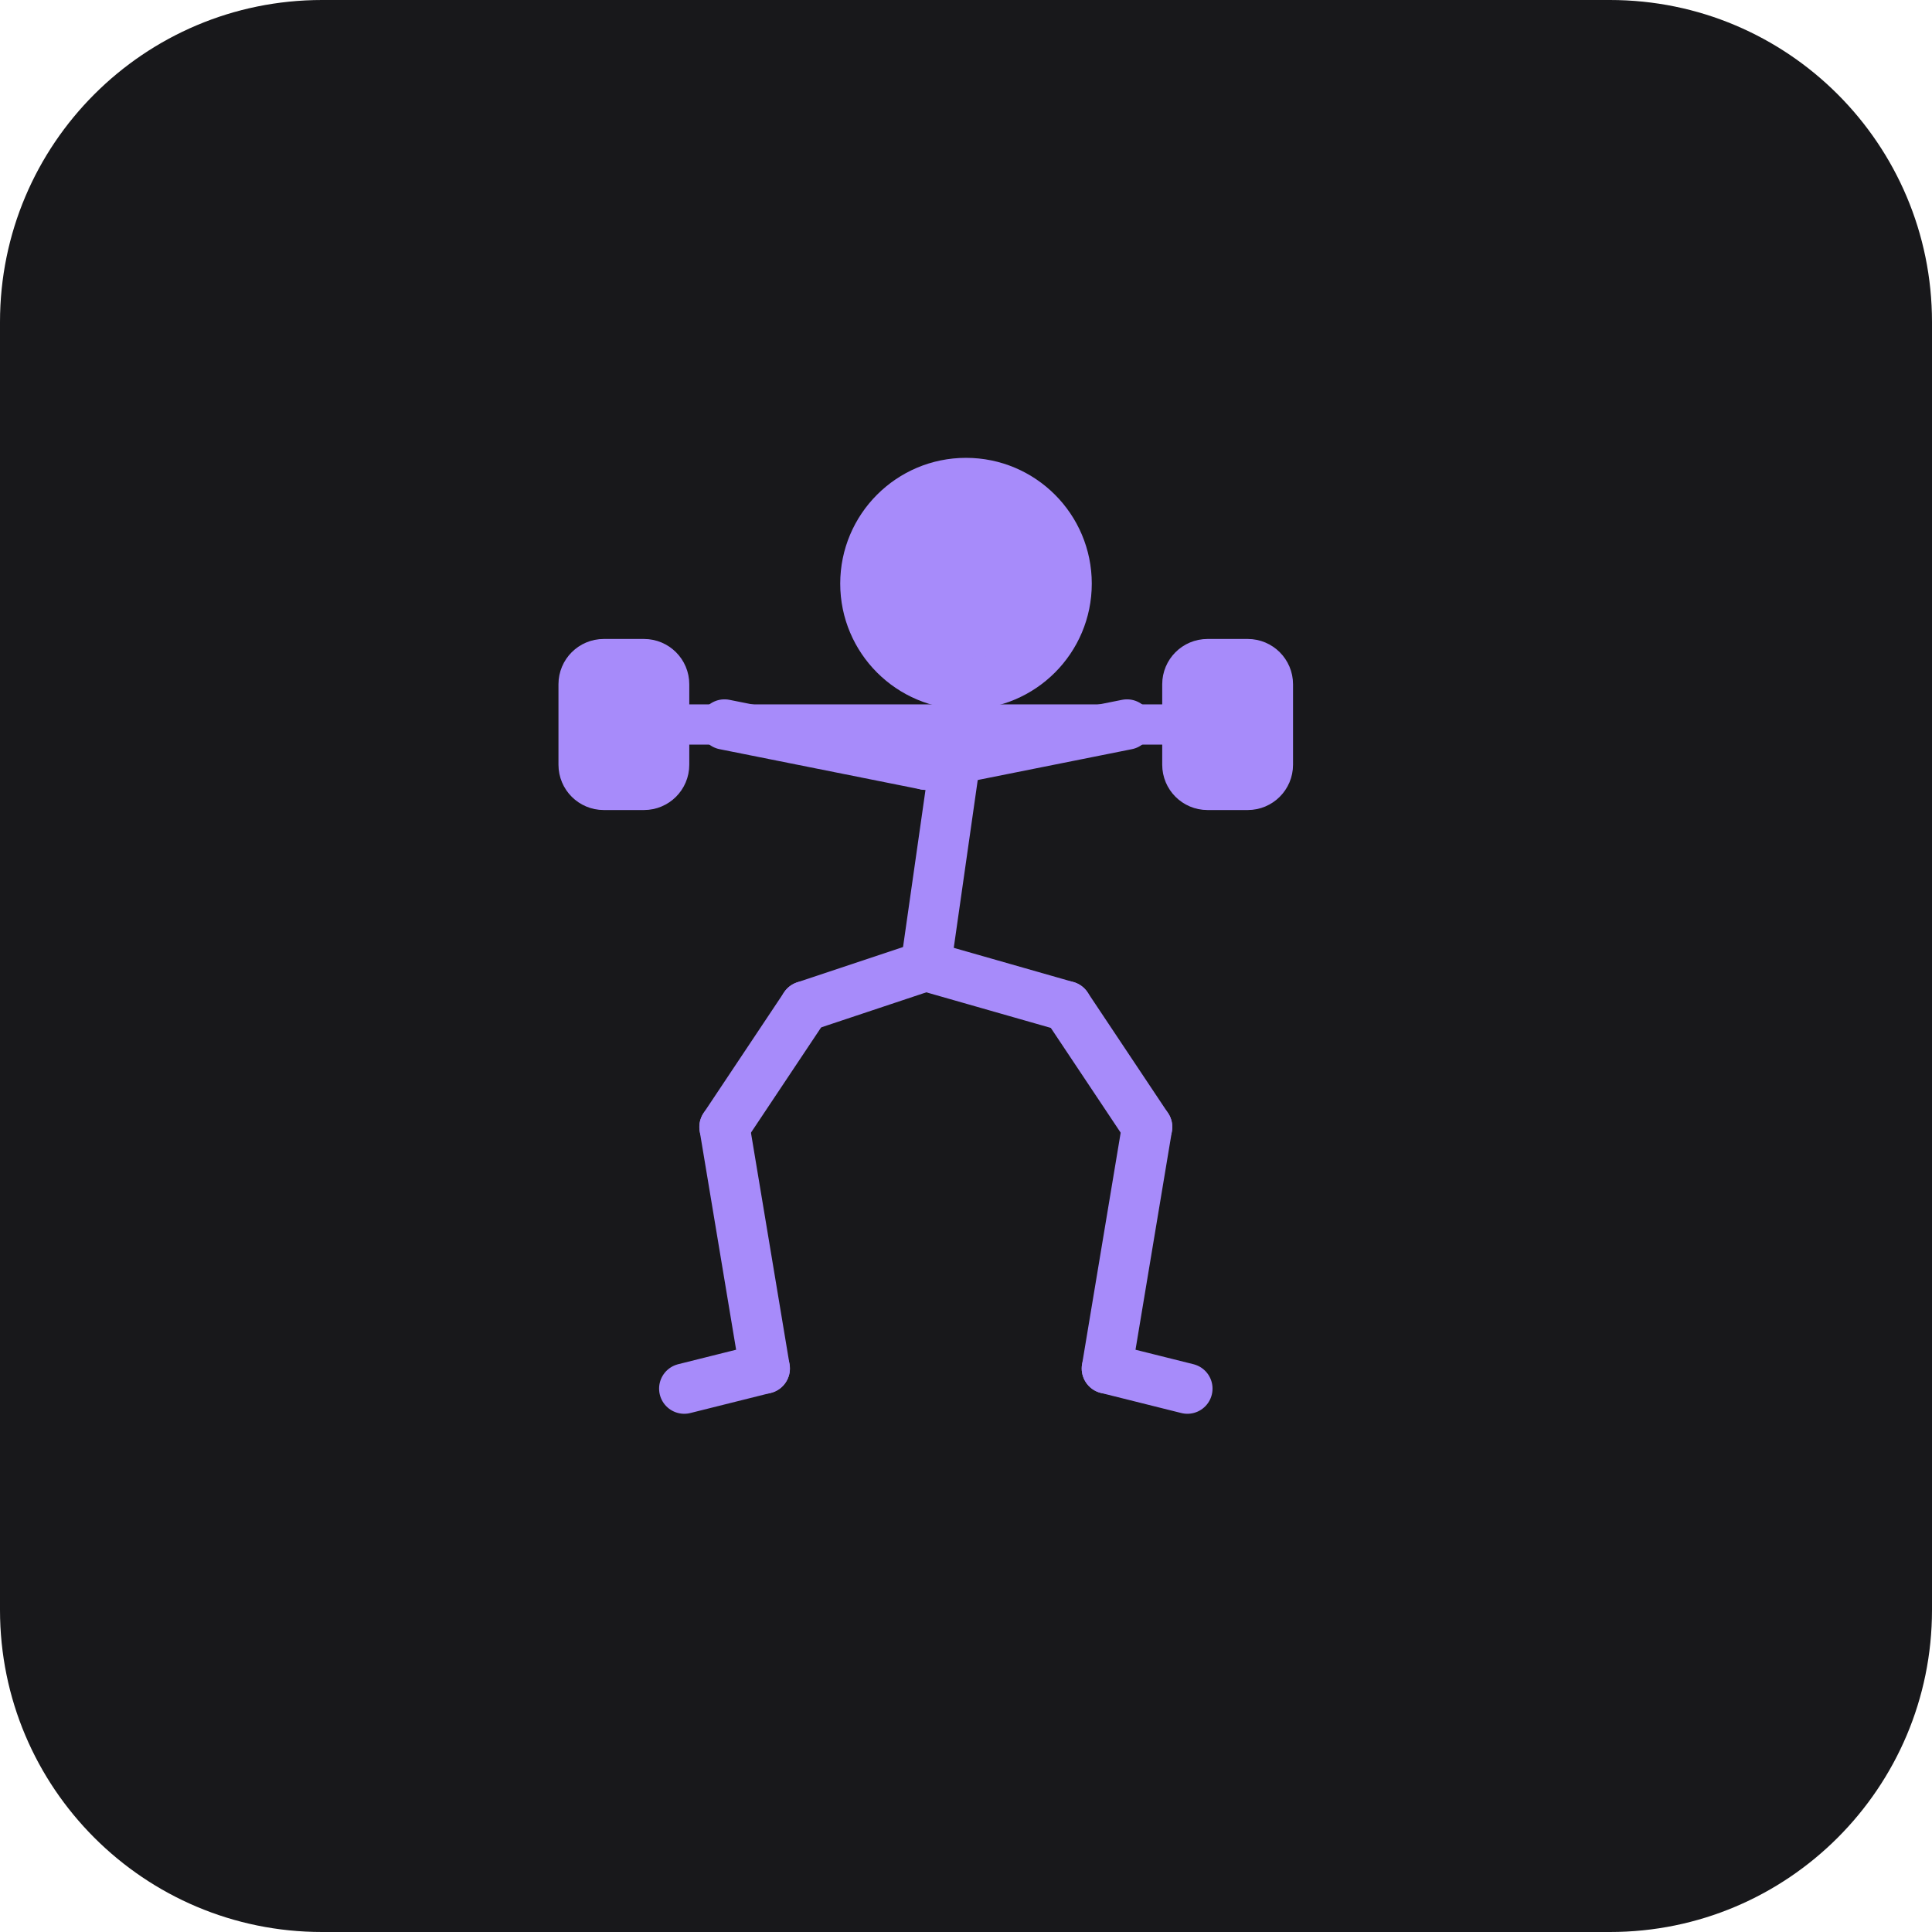
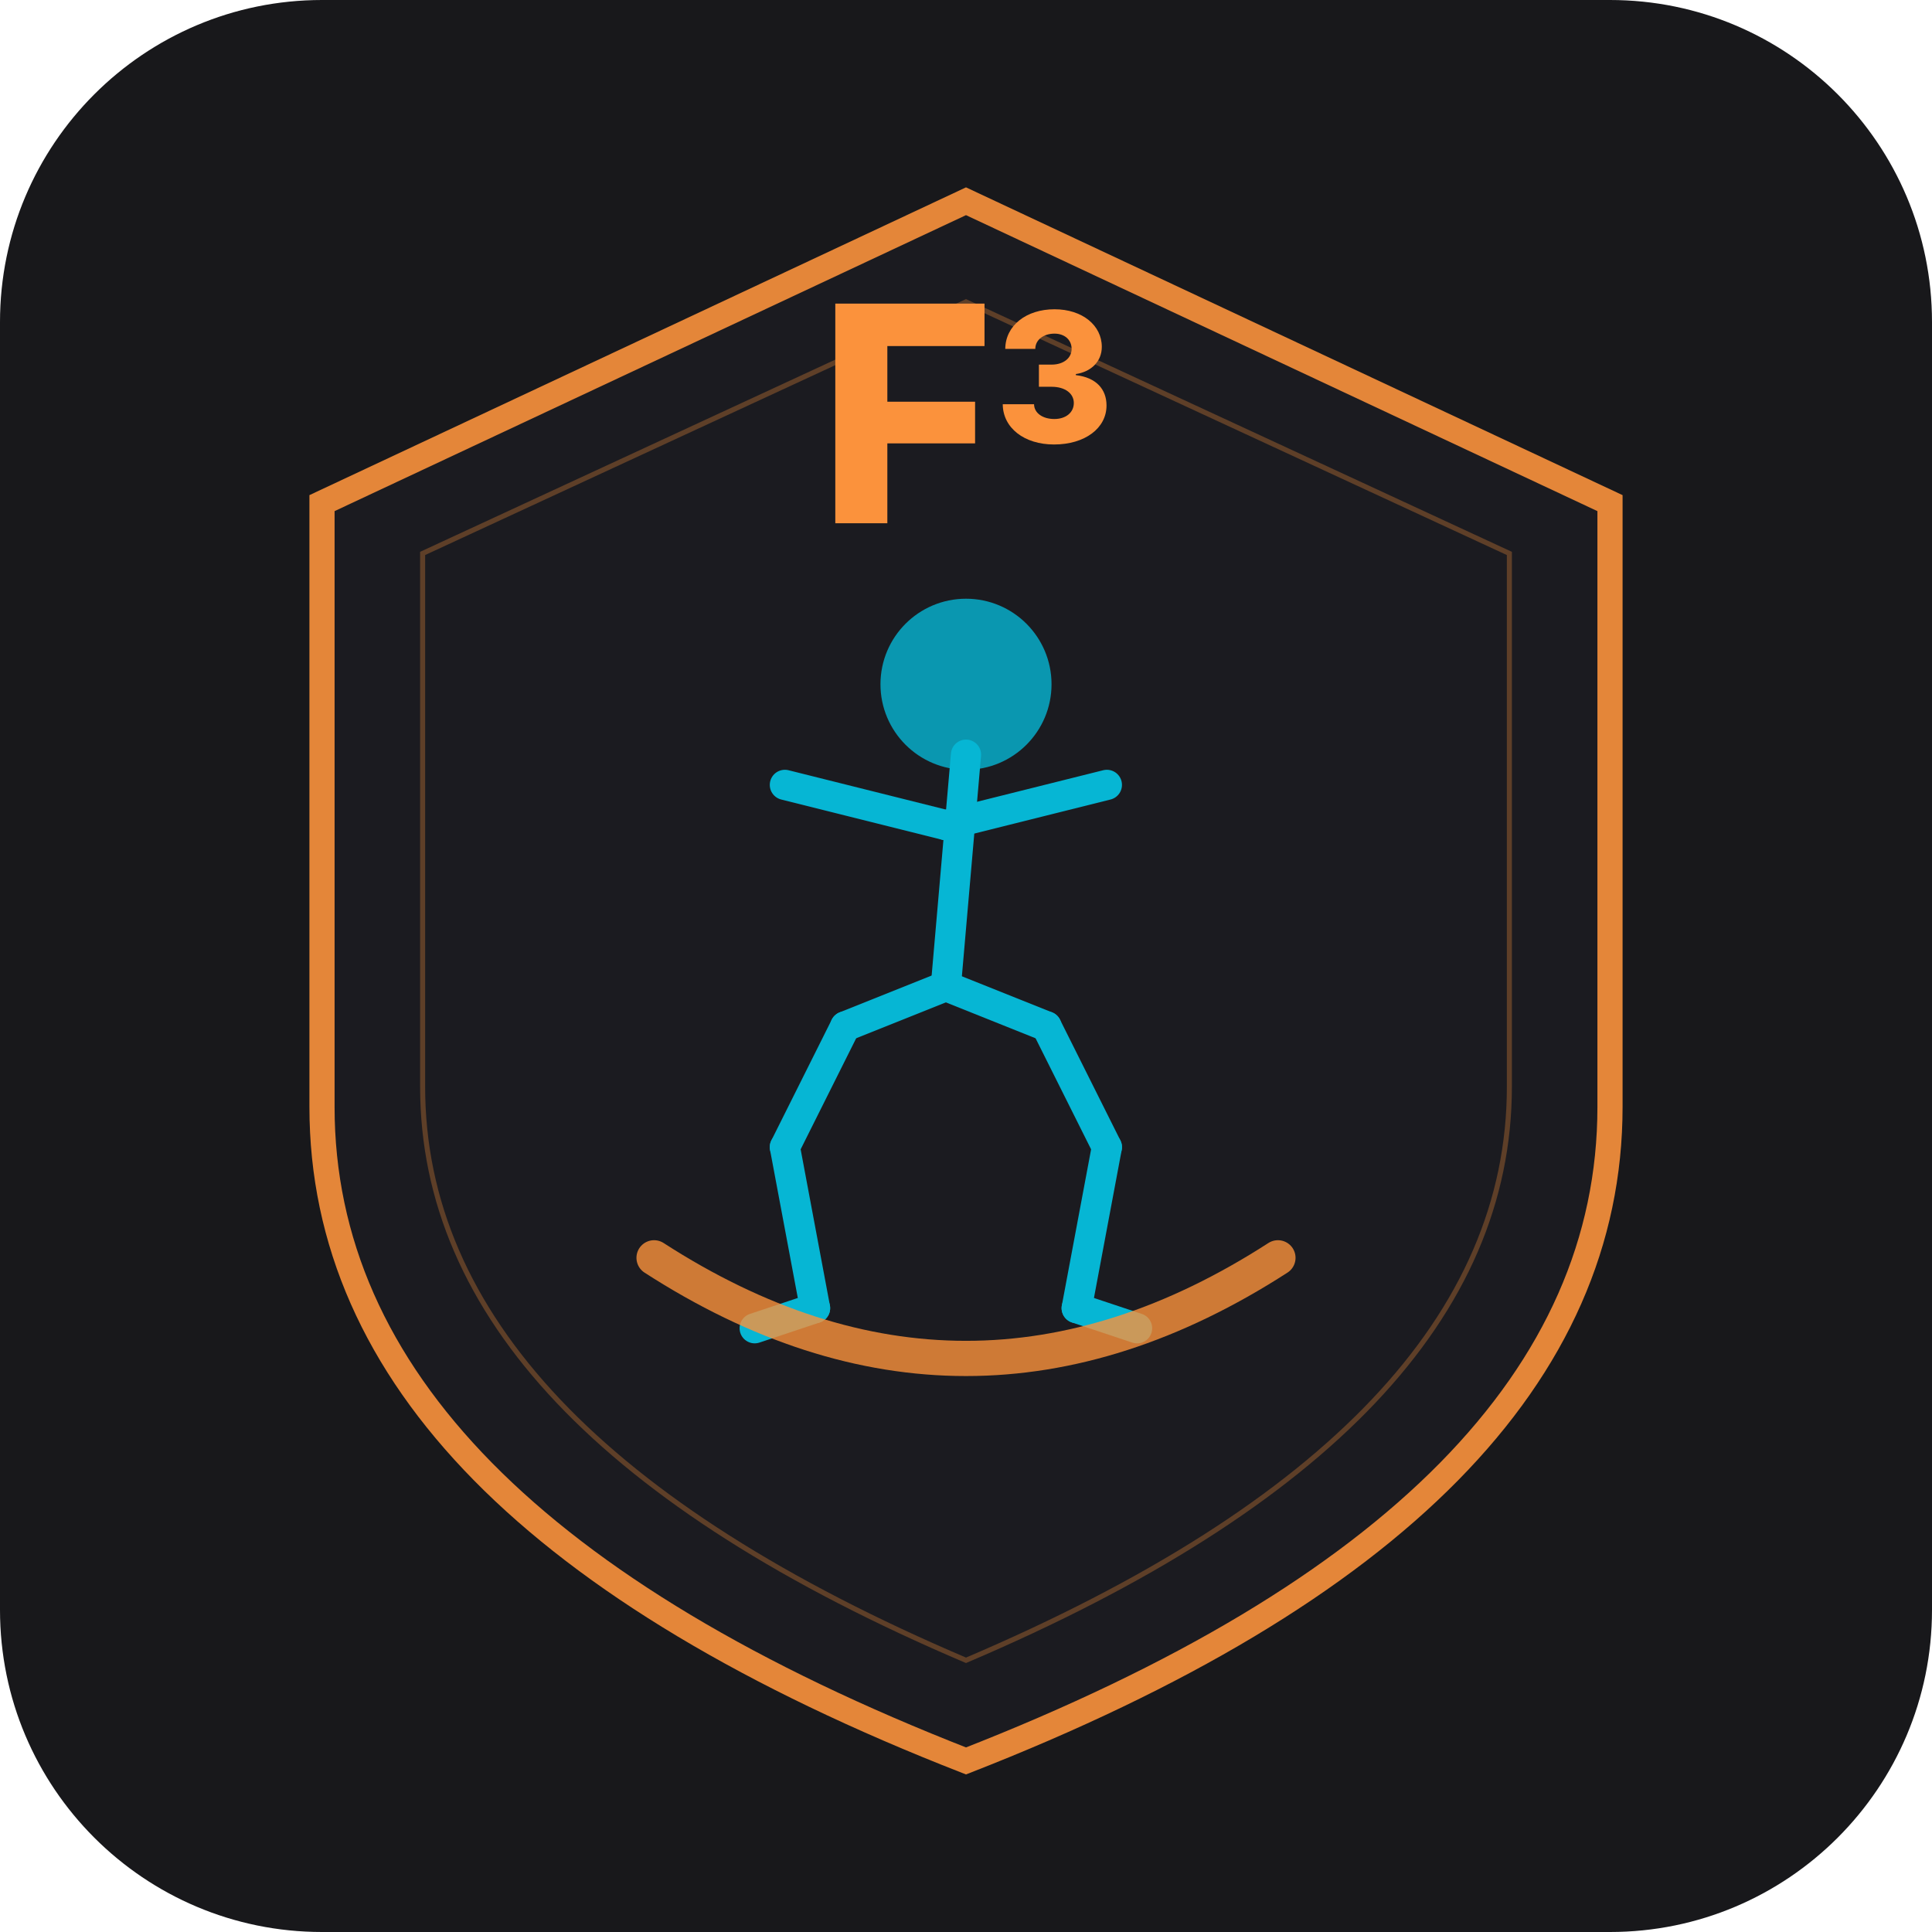
<svg xmlns="http://www.w3.org/2000/svg" viewBox="0 0 192 192" width="512" height="512">
  <rect width="192" height="192" rx="32" fill="#18181b" />
-   <g transform="translate(96,96)" fill="none" stroke="#a78bfa" stroke-width="5" stroke-linecap="round" stroke-linejoin="round">
-     <circle cx="0" cy="-38" r="10" fill="#a78bfa" />
-     <line x1="0" y1="-28" x2="-4" y2="0" />
-     <line x1="-4" y1="-20" x2="-24" y2="-24" />
-     <line x1="-4" y1="-20" x2="16" y2="-24" />
-     <line x1="-32" y1="-24" x2="24" y2="-24" stroke-width="4" />
-     <rect x="-38" y="-30" width="8" height="12" rx="2" fill="#a78bfa" />
-     <rect x="22" y="-30" width="8" height="12" rx="2" fill="#a78bfa" />
-     <line x1="-4" y1="0" x2="-16" y2="4" />
-     <line x1="-4" y1="0" x2="10" y2="4" />
-     <line x1="-16" y1="4" x2="-24" y2="16" />
-     <line x1="10" y1="4" x2="18" y2="16" />
-     <line x1="-24" y1="16" x2="-20" y2="40" />
-     <line x1="18" y1="16" x2="14" y2="40" />
-     <line x1="-20" y1="40" x2="-28" y2="42" />
-     <line x1="14" y1="40" x2="22" y2="42" />
+   <path d="M96 20 L160 50 L160 110 Q160 150 96 175 Q32 150 32 110 L32 50 Z" fill="#1c1c20" stroke="#fb923c" stroke-width="2.5" opacity="0.9" />
+   <path d="M96 30 L150 55 L150 108 Q150 142 96 165 Q42 142 42 108 L42 55 Z" fill="none" stroke="#fb923c" stroke-width="0.5" opacity="0.3" />
+   <g transform="translate(96,100)" fill="none" stroke="#06b6d4" stroke-width="3" stroke-linecap="round" stroke-linejoin="round">
+     <circle cx="0" cy="-32" r="7" fill="#06b6d4" opacity="0.8" />
+     <line x1="0" y1="-25" x2="-2" y2="-2" />
+     <line x1="-2" y1="-18" x2="-18" y2="-22" />
+     <line x1="-2" y1="-18" x2="14" y2="-22" />
+     <line x1="-2" y1="-2" x2="-12" y2="2" />
+     <line x1="-2" y1="-2" x2="8" y2="2" />
+     <line x1="-12" y1="2" x2="-18" y2="14" />
+     <line x1="8" y1="2" x2="14" y2="14" />
+     <line x1="-18" y1="14" x2="-15" y2="30" />
+     <line x1="14" y1="14" x2="11" y2="30" />
+     <line x1="-15" y1="30" x2="-21" y2="32" />
+     <line x1="11" y1="30" x2="17" y2="32" />
  </g>
+   <path d="M65 125 Q96 145 127 125" fill="none" stroke="#fb923c" stroke-width="3.5" stroke-linecap="round" opacity="0.8" />
+   <text x="96" y="52" text-anchor="middle" font-family="system-ui, -apple-system, sans-serif" font-size="30" font-weight="800" fill="#fb923c" letter-spacing="-1">F<tspan font-size="18" dy="-8">3</tspan>
+   </text>
</svg>
